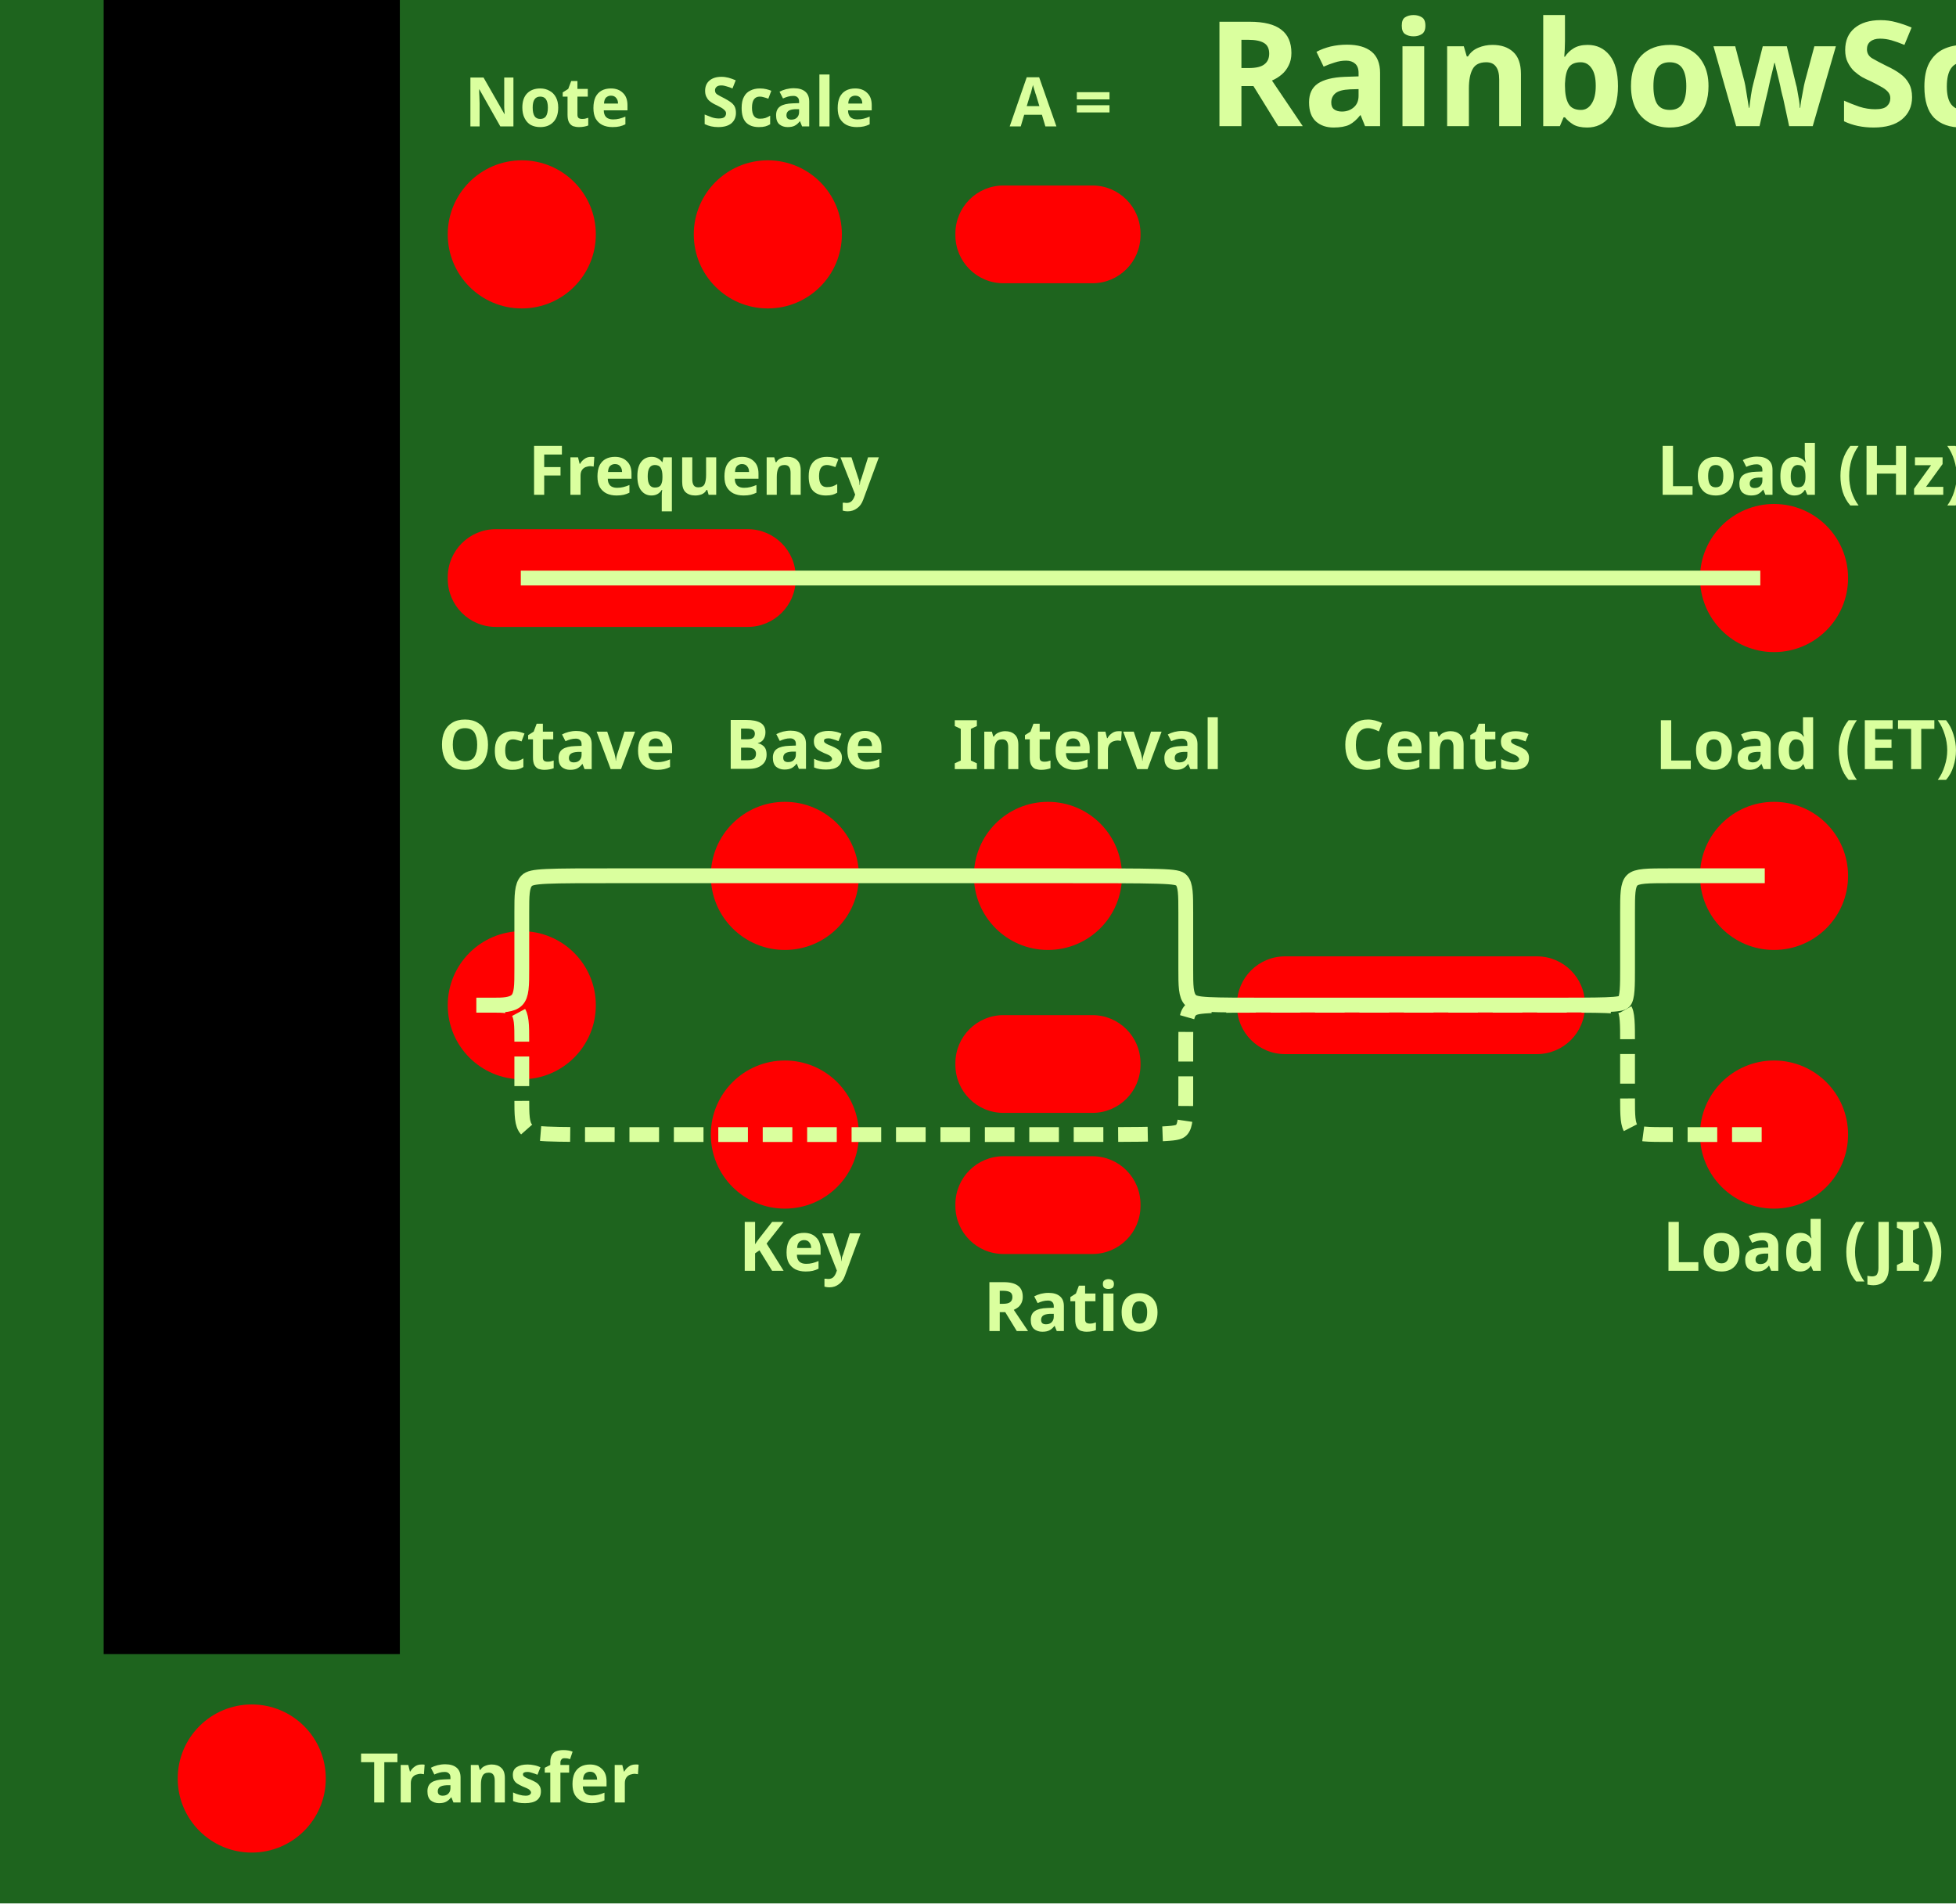
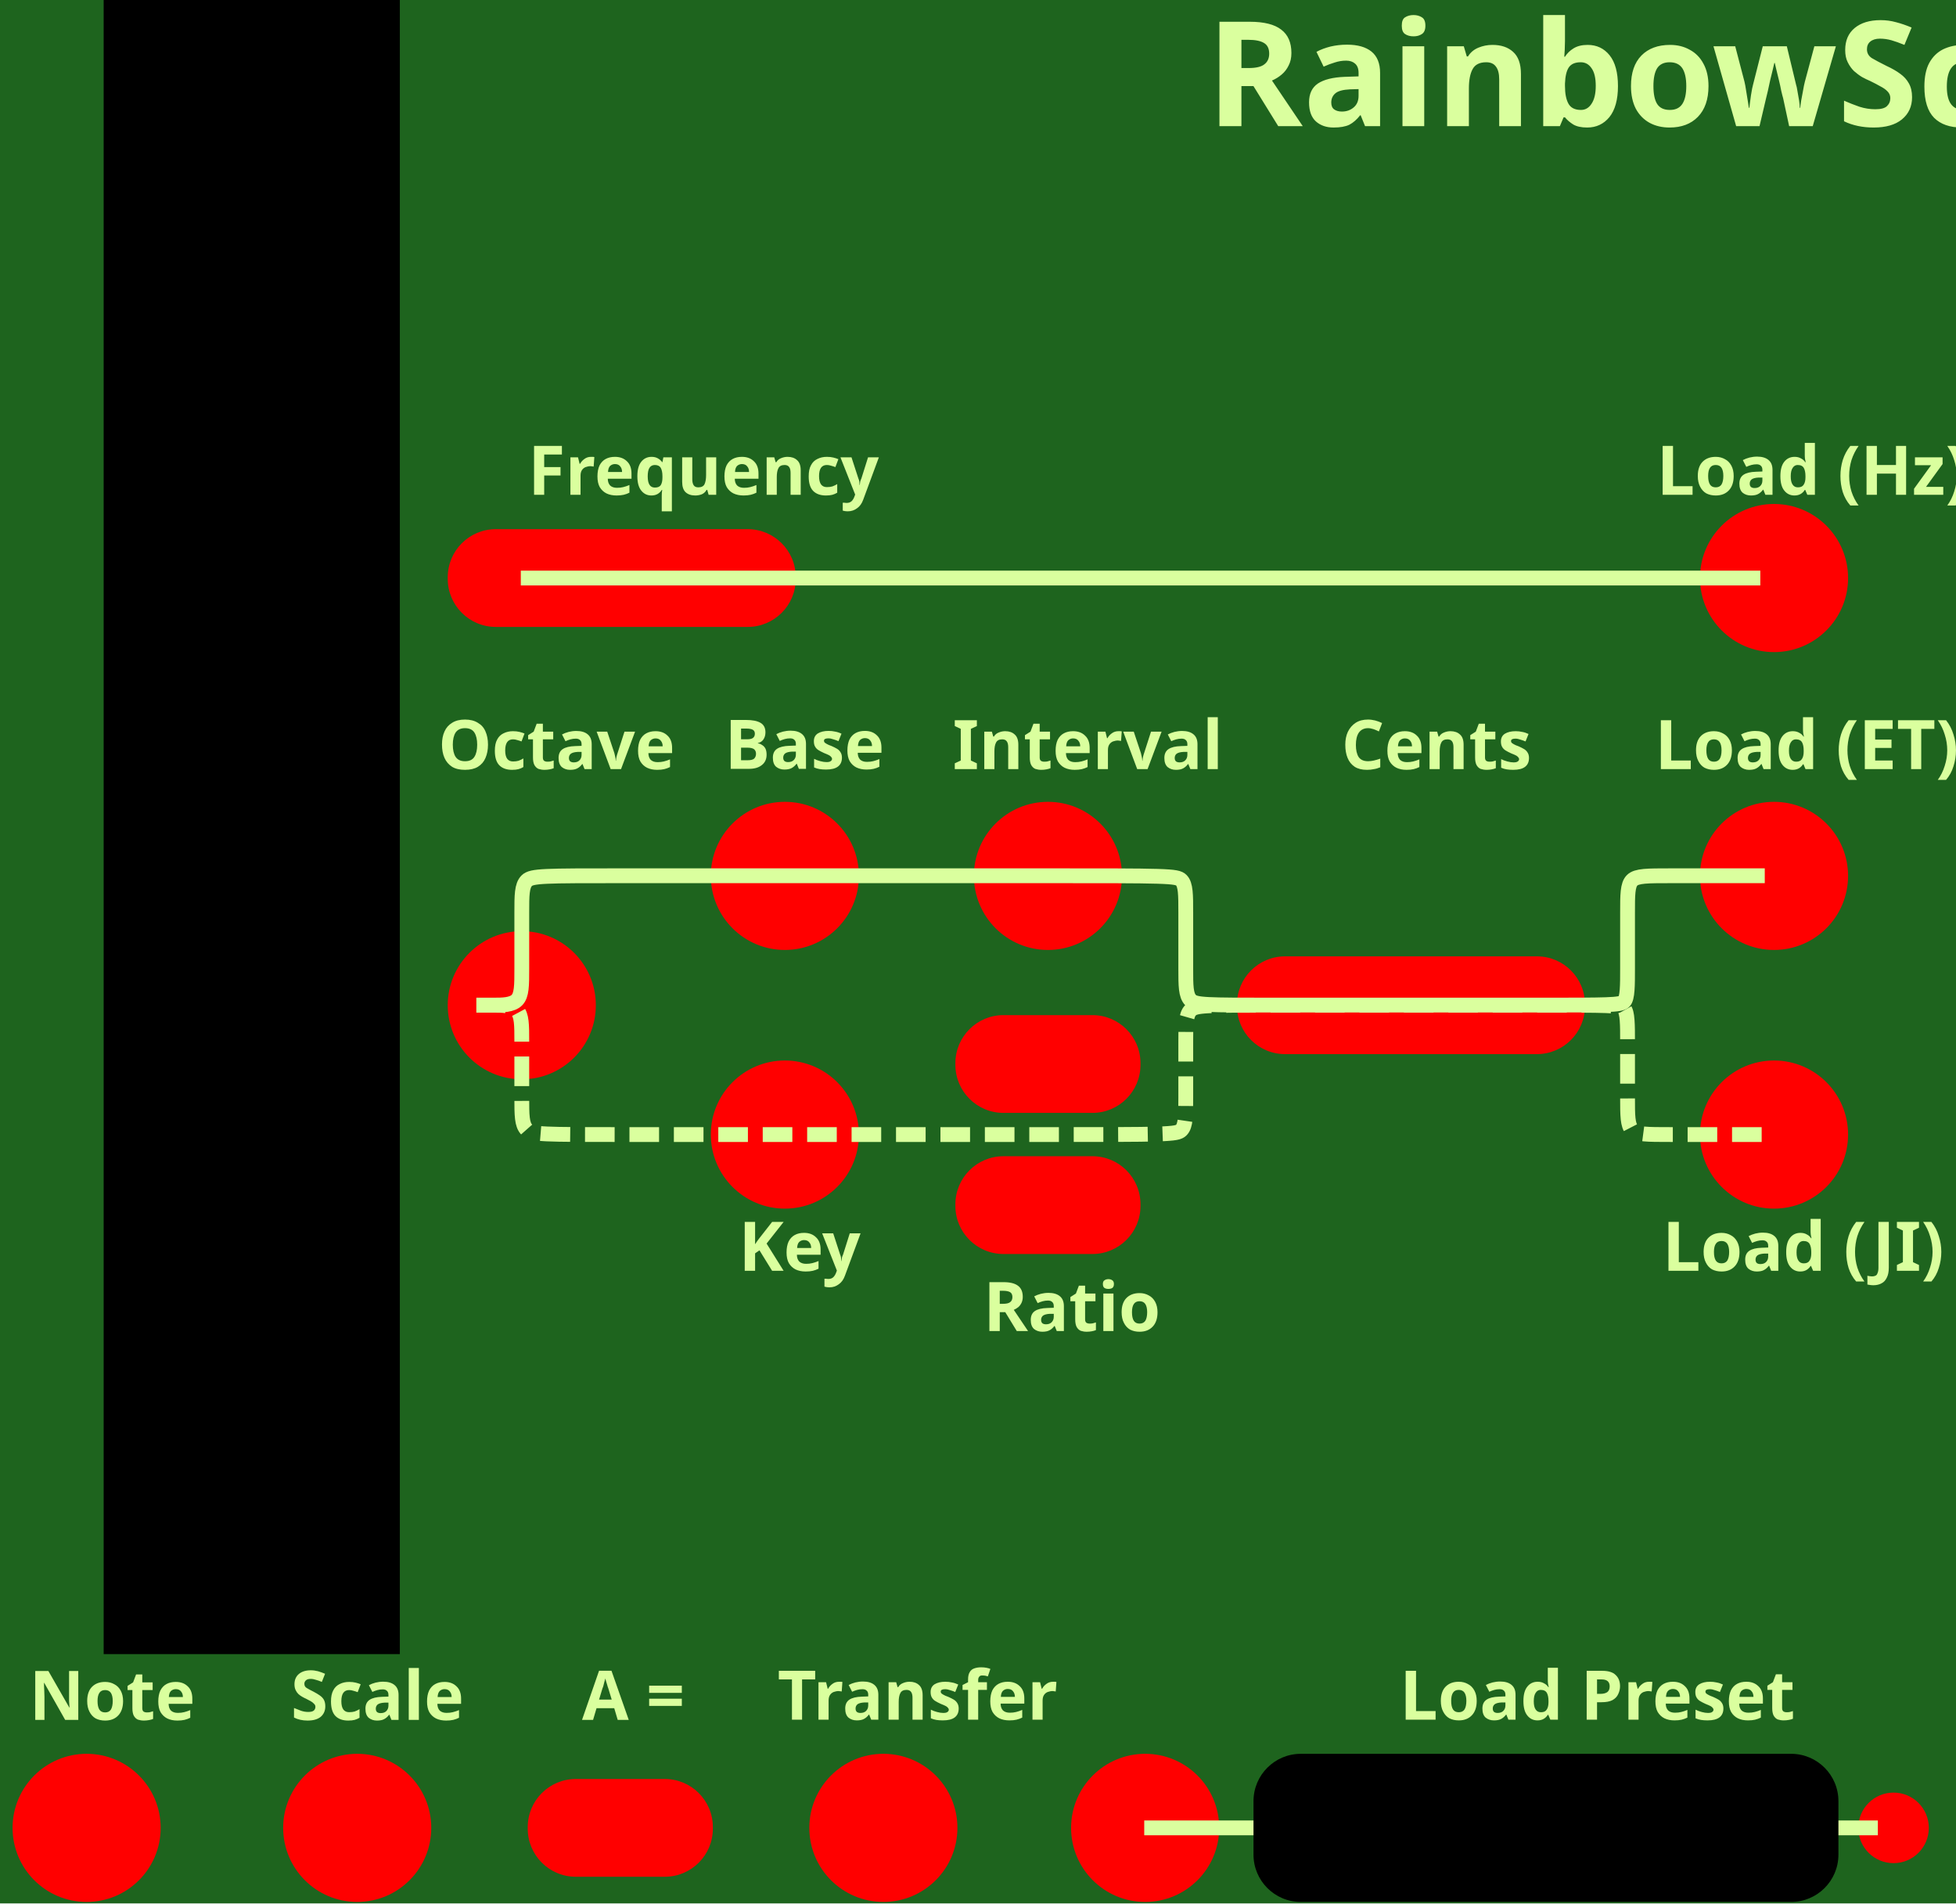
<svg xmlns="http://www.w3.org/2000/svg" xmlns:ns1="http://www.openswatchbook.org/uri/2009/osb" xmlns:xlink="http://www.w3.org/1999/xlink" width="132.08mm" height="128.5mm" viewBox="0 0 132.08 128.5" version="1.1" id="svg4540">
  <defs id="defs4534">
    <marker style="overflow:visible" id="marker3381" refX="0" refY="0" orient="auto">
      <path transform="matrix(-1.1,0,0,-1.1,-1.1,0)" d="M 8.719,4.034 -2.207,0.016 8.719,-4.002 c -1.745,2.372 -1.735,5.617 -6e-7,8.035 z" style="fill:#daff9e;fill-opacity:1;fill-rule:evenodd;stroke:#daff9e;stroke-width:0.625;stroke-linejoin:round;stroke-opacity:1" id="path3379" />
    </marker>
    <marker style="overflow:visible" id="marker2321" refX="0" refY="0" orient="auto">
      <path transform="matrix(-1.1,0,0,-1.1,-1.1,0)" d="M 8.719,4.034 -2.207,0.016 8.719,-4.002 c -1.745,2.372 -1.735,5.617 -6e-7,8.035 z" style="fill:#daff9e;fill-opacity:1;fill-rule:evenodd;stroke:#daff9e;stroke-width:0.625;stroke-linejoin:round;stroke-opacity:1" id="path2319" />
    </marker>
    <marker orient="auto" refY="0" refX="0" id="marker1985" style="overflow:visible">
      <g id="g1983" transform="scale(-1.2)" style="fill:#daff9e;fill-opacity:1;stroke:#daff9e;stroke-opacity:1">
        <path id="path1971" d="M -3.805,-3.959 0.544,0" style="fill:#daff9e;fill-opacity:1;fill-rule:evenodd;stroke:#daff9e;stroke-width:0.8;stroke-linecap:round;stroke-opacity:1" />
        <path id="path1973" d="M -1.287,-3.959 3.062,0" style="fill:#daff9e;fill-opacity:1;fill-rule:evenodd;stroke:#daff9e;stroke-width:0.8;stroke-linecap:round;stroke-opacity:1" />
        <path id="path1975" d="M 1.305,-3.959 5.654,0" style="fill:#daff9e;fill-opacity:1;fill-rule:evenodd;stroke:#daff9e;stroke-width:0.8;stroke-linecap:round;stroke-opacity:1" />
        <path id="path1977" d="M -3.805,4.178 0.544,0.22" style="fill:#daff9e;fill-opacity:1;fill-rule:evenodd;stroke:#daff9e;stroke-width:0.8;stroke-linecap:round;stroke-opacity:1" />
        <path id="path1979" d="M -1.287,4.178 3.062,0.22" style="fill:#daff9e;fill-opacity:1;fill-rule:evenodd;stroke:#daff9e;stroke-width:0.8;stroke-linecap:round;stroke-opacity:1" />
        <path id="path1981" d="M 1.305,4.178 5.654,0.22" style="fill:#daff9e;fill-opacity:1;fill-rule:evenodd;stroke:#daff9e;stroke-width:0.8;stroke-linecap:round;stroke-opacity:1" />
      </g>
    </marker>
    <marker orient="auto" refY="0" refX="0" id="Arrow1Lstart" style="overflow:visible">
      <path id="path1379" d="M 0,0 5,-5 -12.5,0 5,5 Z" style="fill:#daff9e;fill-opacity:1;fill-rule:evenodd;stroke:#daff9e;stroke-width:1pt;stroke-opacity:1" transform="matrix(0.8,0,0,0.8,10,0)" />
    </marker>
    <marker orient="auto" refY="0" refX="0" id="marker1711" style="overflow:visible">
      <g id="g1709" transform="scale(-1.2)" style="fill:#daff9e;fill-opacity:1;stroke:#daff9e;stroke-opacity:1">
        <path id="path1697" d="M -3.805,-3.959 0.544,0" style="fill:#daff9e;fill-opacity:1;fill-rule:evenodd;stroke:#daff9e;stroke-width:0.8;stroke-linecap:round;stroke-opacity:1" />
        <path id="path1699" d="M -1.287,-3.959 3.062,0" style="fill:#daff9e;fill-opacity:1;fill-rule:evenodd;stroke:#daff9e;stroke-width:0.8;stroke-linecap:round;stroke-opacity:1" />
        <path id="path1701" d="M 1.305,-3.959 5.654,0" style="fill:#daff9e;fill-opacity:1;fill-rule:evenodd;stroke:#daff9e;stroke-width:0.8;stroke-linecap:round;stroke-opacity:1" />
        <path id="path1703" d="M -3.805,4.178 0.544,0.22" style="fill:#daff9e;fill-opacity:1;fill-rule:evenodd;stroke:#daff9e;stroke-width:0.8;stroke-linecap:round;stroke-opacity:1" />
        <path id="path1705" d="M -1.287,4.178 3.062,0.22" style="fill:#daff9e;fill-opacity:1;fill-rule:evenodd;stroke:#daff9e;stroke-width:0.8;stroke-linecap:round;stroke-opacity:1" />
        <path id="path1707" d="M 1.305,4.178 5.654,0.22" style="fill:#daff9e;fill-opacity:1;fill-rule:evenodd;stroke:#daff9e;stroke-width:0.8;stroke-linecap:round;stroke-opacity:1" />
      </g>
    </marker>
    <marker orient="auto" refY="0" refX="0" id="Tail" style="overflow:visible">
      <g id="g1427" transform="scale(-1.2)" style="fill:#daff9e;fill-opacity:1;stroke:#daff9e;stroke-opacity:1">
        <path id="path1415" d="M -3.805,-3.959 0.544,0" style="fill:#daff9e;fill-opacity:1;fill-rule:evenodd;stroke:#daff9e;stroke-width:0.8;stroke-linecap:round;stroke-opacity:1" />
        <path id="path1417" d="M -1.287,-3.959 3.062,0" style="fill:#daff9e;fill-opacity:1;fill-rule:evenodd;stroke:#daff9e;stroke-width:0.8;stroke-linecap:round;stroke-opacity:1" />
        <path id="path1419" d="M 1.305,-3.959 5.654,0" style="fill:#daff9e;fill-opacity:1;fill-rule:evenodd;stroke:#daff9e;stroke-width:0.8;stroke-linecap:round;stroke-opacity:1" />
        <path id="path1421" d="M -3.805,4.178 0.544,0.22" style="fill:#daff9e;fill-opacity:1;fill-rule:evenodd;stroke:#daff9e;stroke-width:0.8;stroke-linecap:round;stroke-opacity:1" />
        <path id="path1423" d="M -1.287,4.178 3.062,0.22" style="fill:#daff9e;fill-opacity:1;fill-rule:evenodd;stroke:#daff9e;stroke-width:0.8;stroke-linecap:round;stroke-opacity:1" />
        <path id="path1425" d="M 1.305,4.178 5.654,0.22" style="fill:#daff9e;fill-opacity:1;fill-rule:evenodd;stroke:#daff9e;stroke-width:0.8;stroke-linecap:round;stroke-opacity:1" />
      </g>
    </marker>
    <linearGradient id="linearGradient6764" ns1:paint="solid">
      <stop style="stop-color:#000000;stop-opacity:1;" offset="0" id="stop6762" />
    </linearGradient>
    <linearGradient xlink:href="#Dark" id="linearGradient1230" x1="-0.012" y1="264.387" x2="734.988" y2="264.387" gradientUnits="userSpaceOnUse" gradientTransform="matrix(0.2645833,0,0,0.2645833,0.00311001,-19.6815)" />
    <linearGradient id="Dark" ns1:paint="solid">
      <stop style="stop-color:#1e641e;stop-opacity:1;" offset="0" id="stop1226" />
    </linearGradient>
    <linearGradient id="linearGradient3050" ns1:paint="solid">
      <stop style="stop-color:#daff9e;stop-opacity:1;" offset="0" id="stop3048" />
    </linearGradient>
    <linearGradient xlink:href="#linearGradient3050" id="linearGradient2337" gradientUnits="userSpaceOnUse" gradientTransform="matrix(0.2645833,0,0,0.2645833,0.00325402,169.047)" x1="58.839" y1="374.624" x2="87.734" y2="374.624" />
  </defs>
  <g id="layer2" style="display:inline">
    <path style="display:inline;opacity:1;fill:url(#linearGradient1230);fill-opacity:1;stroke-width:4.289" d="M 0,-1e-5 H 132.08 V 128.5 H 0 Z" id="rect7953" />
  </g>
  <g id="layer3" style="display:inline">
    <rect rx="3.196" style="display:inline;opacity:1;fill:#ff0000;fill-opacity:1;stroke:#ff0000;stroke-width:0.1;stroke-linecap:square;stroke-miterlimit:4;stroke-dasharray:none;stroke-opacity:1" id="rect2516" width="23.4" height="6.5" x="30.284" y="35.774" ry="3.196" />
-     <circle style="display:inline;opacity:1;fill:#ff0000;fill-opacity:1;stroke:#ff0000;stroke-width:0;stroke-linecap:square;stroke-miterlimit:4;stroke-dasharray:none;stroke-opacity:1" id="circle16135" cx="17" cy="120.069" r="5" />
+     <circle style="display:inline;opacity:1;fill:#ff0000;fill-opacity:1;stroke:#ff0000;stroke-width:0;stroke-linecap:square;stroke-miterlimit:4;stroke-dasharray:none;stroke-opacity:1" id="circle16135" cx="59.65" cy="123.401" r="5" />
    <circle r="5" cy="59.132" cx="119.792" id="circle5193" style="display:inline;opacity:1;fill:#ff0000;fill-opacity:1;stroke:#ff0000;stroke-width:0;stroke-linecap:square;stroke-miterlimit:4;stroke-dasharray:none;stroke-opacity:1" />
    <circle r="5" cy="39.024" cx="119.792" id="circle5207" style="display:inline;opacity:1;fill:#ff0000;fill-opacity:1;stroke:#ff0000;stroke-width:0;stroke-linecap:square;stroke-miterlimit:4;stroke-dasharray:none;stroke-opacity:1" />
    <circle style="display:inline;opacity:1;fill:#ff0000;fill-opacity:1;stroke:#ff0000;stroke-width:0;stroke-linecap:square;stroke-miterlimit:4;stroke-dasharray:none;stroke-opacity:1" id="circle5205" cx="119.792" cy="76.595" r="5" />
    <rect ry="3.196" y="64.614" x="83.577" height="6.5" width="23.4" id="rect5203" style="display:inline;opacity:1;fill:#ff0000;fill-opacity:1;stroke:#ff0000;stroke-width:0.1;stroke-linecap:square;stroke-miterlimit:4;stroke-dasharray:none;stroke-opacity:1" rx="3.196" />
    <circle r="5" cy="59.132" cx="70.763" id="circle5197" style="display:inline;opacity:1;fill:#ff0000;fill-opacity:1;stroke:#ff0000;stroke-width:0;stroke-linecap:square;stroke-miterlimit:4;stroke-dasharray:none;stroke-opacity:1" />
    <circle r="5" cy="76.595" cx="52.998" id="circle5407" style="display:inline;opacity:1;fill:#ff0000;fill-opacity:1;stroke:#ff0000;stroke-width:0;stroke-linecap:square;stroke-miterlimit:4;stroke-dasharray:none;stroke-opacity:1" />
    <circle style="display:inline;opacity:1;fill:#ff0000;fill-opacity:1;stroke:#ff0000;stroke-width:0;stroke-linecap:square;stroke-miterlimit:4;stroke-dasharray:none;stroke-opacity:1" id="circle5195" cx="35.234" cy="67.864" r="5" />
-     <circle r="5" cy="15.823" cx="35.234" id="circle5409" style="display:inline;opacity:1;fill:#ff0000;fill-opacity:1;stroke:#ff0000;stroke-width:0;stroke-linecap:square;stroke-miterlimit:4;stroke-dasharray:none;stroke-opacity:1" />
-     <circle style="display:inline;opacity:1;fill:#ff0000;fill-opacity:1;stroke:#ff0000;stroke-width:0;stroke-linecap:square;stroke-miterlimit:4;stroke-dasharray:none;stroke-opacity:1" id="circle5411" cx="51.848" cy="15.823" r="5" />
+     <circle r="5" cy="123.401" cx="5.849" id="circle5409" style="display:inline;opacity:1;fill:#ff0000;fill-opacity:1;stroke:#ff0000;stroke-width:0;stroke-linecap:square;stroke-miterlimit:4;stroke-dasharray:none;stroke-opacity:1" />
+     <circle style="display:inline;opacity:1;fill:#ff0000;fill-opacity:1;stroke:#ff0000;stroke-width:0;stroke-linecap:square;stroke-miterlimit:4;stroke-dasharray:none;stroke-opacity:1" id="circle5411" cx="24.121" cy="123.401" r="5" />
    <rect rx="3.196" style="display:inline;opacity:1;fill:#ff0000;fill-opacity:1;stroke:#ff0000;stroke-width:0.1;stroke-linecap:square;stroke-miterlimit:4;stroke-dasharray:none;stroke-opacity:1" id="rect7285" width="12.4" height="6.5" x="64.563" y="68.582" ry="3.196" />
    <rect ry="3.196" y="78.108" x="64.563" height="6.5" width="12.4" id="rect7287" style="display:inline;opacity:1;fill:#ff0000;fill-opacity:1;stroke:#ff0000;stroke-width:0.1;stroke-linecap:square;stroke-miterlimit:4;stroke-dasharray:none;stroke-opacity:1" rx="3.196" />
    <circle style="display:inline;opacity:1;fill:#ff0000;fill-opacity:1;stroke:#ff0000;stroke-width:0;stroke-linecap:square;stroke-miterlimit:4;stroke-dasharray:none;stroke-opacity:1" id="circle8212" cx="52.998" cy="59.132" r="5" />
-     <rect rx="3.196" style="display:inline;opacity:1;fill:#ff0000;fill-opacity:1;stroke:#ff0000;stroke-width:0.1;stroke-linecap:square;stroke-miterlimit:4;stroke-dasharray:none;stroke-opacity:1" id="rect10849" width="12.4" height="6.5" x="64.563" y="12.573" ry="3.196" />
+     <rect rx="3.196" style="display:inline;opacity:1;fill:#ff0000;fill-opacity:1;stroke:#ff0000;stroke-width:0.1;stroke-linecap:square;stroke-miterlimit:4;stroke-dasharray:none;stroke-opacity:1" id="rect10849" width="12.4" height="6.5" x="35.686" y="120.151" ry="3.196" />
+     <circle cy="123.401" cx="127.863" id="circle16574" style="display:inline;opacity:1;fill:#ff0000;fill-opacity:1;stroke:#ff0000;stroke-width:0;stroke-linecap:square;stroke-miterlimit:4;stroke-dasharray:none;stroke-opacity:1" r="2.381" />
+     <circle cy="123.401" cx="77.326" id="circle16604" style="display:inline;opacity:1;fill:#ff0000;fill-opacity:1;stroke:#ff0000;stroke-width:0;stroke-linecap:square;stroke-miterlimit:4;stroke-dasharray:none;stroke-opacity:1" r="5" />
  </g>
  <g id="layer1" transform="translate(0,-168.5)" style="display:inline">
    <text xml:space="preserve" style="font-style:normal;font-variant:normal;font-weight:900;font-stretch:condensed;font-size:4.233px;line-height:1.25;font-family:'DIN Pro';-inkscape-font-specification:'DIN Pro, Heavy Condensed';font-variant-ligatures:normal;font-variant-caps:normal;font-variant-numeric:normal;font-feature-settings:normal;text-align:start;letter-spacing:0px;word-spacing:0px;writing-mode:lr-tb;text-anchor:start;display:inline;fill:#daff9e;fill-opacity:1;stroke:none;stroke-width:0.265" x="70.763" y="262.857" id="text7593">
      <tspan id="tspan7591" x="70.763" y="266.788" style="stroke-width:0.265" />
    </text>
    <text id="text7961" y="177.017" x="81.452" style="font-style:normal;font-variant:normal;font-weight:bold;font-stretch:condensed;font-size:9.878px;line-height:1.25;font-family:'Barlow Condensed';-inkscape-font-specification:'Barlow Condensed, Bold Condensed';font-variant-ligatures:normal;font-variant-caps:normal;font-variant-numeric:normal;font-feature-settings:normal;text-align:start;letter-spacing:0px;word-spacing:0px;writing-mode:lr-tb;text-anchor:start;display:inline;fill:#daff9e;fill-opacity:1;stroke:none;stroke-width:0.265" xml:space="preserve">
      <tspan style="font-style:normal;font-variant:normal;font-weight:bold;font-stretch:condensed;font-size:9.878px;font-family:'Barlow Condensed';-inkscape-font-specification:'Barlow Condensed, Bold Condensed';font-variant-ligatures:normal;font-variant-caps:normal;font-variant-numeric:normal;font-feature-settings:normal;text-align:start;writing-mode:lr-tb;text-anchor:start;fill:#daff9e;fill-opacity:1;stroke-width:0.265" y="177.017" x="81.452" id="tspan7959">RainbowScale</tspan>
    </text>
    <rect style="display:inline;opacity:1;fill:#000000;fill-opacity:1;stroke:none;stroke-width:0.3;stroke-linecap:round;stroke-linejoin:round;stroke-miterlimit:4;stroke-dasharray:none;stroke-opacity:1" id="rect3513" width="20" height="111.67" x="7" y="168.5" rx="0" ry="0" />
    <path id="path5349" d="M 35.167,207.524 H 118.866" style="display:inline;fill:none;stroke:#daff9e;stroke-width:1;stroke-linecap:butt;stroke-linejoin:miter;stroke-miterlimit:4;stroke-dasharray:none;stroke-opacity:1" />
    <text xml:space="preserve" style="font-style:normal;font-variant:normal;font-weight:bold;font-stretch:condensed;font-size:4.586px;line-height:1.25;font-family:'Barlow Condensed';-inkscape-font-specification:'Barlow Condensed, Bold Condensed';font-variant-ligatures:normal;font-variant-caps:normal;font-variant-numeric:normal;font-feature-settings:normal;text-align:start;letter-spacing:0px;word-spacing:0px;writing-mode:lr-tb;text-anchor:start;display:inline;fill:#daff9e;fill-opacity:1;stroke:none;stroke-width:0.263" x="35.866" y="200.734" id="text2246" transform="scale(0.994209,1.005825)">
      <tspan id="tspan2244" x="35.866" y="200.734" style="font-style:normal;font-variant:normal;font-weight:bold;font-stretch:condensed;font-size:4.586px;font-family:'Barlow Condensed';-inkscape-font-specification:'Barlow Condensed, Bold Condensed';font-variant-ligatures:normal;font-variant-caps:normal;font-variant-numeric:normal;font-feature-settings:normal;text-align:start;writing-mode:lr-tb;text-anchor:start;fill:#daff9e;fill-opacity:1;stroke-width:0.263">Frequency</tspan>
    </text>
    <text transform="scale(0.994209,1.005825)" id="text5377" y="200.734" x="112.521" style="font-style:normal;font-variant:normal;font-weight:bold;font-stretch:condensed;font-size:4.586px;line-height:1.25;font-family:'Barlow Condensed';-inkscape-font-specification:'Barlow Condensed, Bold Condensed';font-variant-ligatures:normal;font-variant-caps:normal;font-variant-numeric:normal;font-feature-settings:normal;text-align:start;letter-spacing:0px;word-spacing:0px;writing-mode:lr-tb;text-anchor:start;display:inline;fill:#daff9e;fill-opacity:1;stroke:none;stroke-width:0.263" xml:space="preserve">
      <tspan style="font-style:normal;font-variant:normal;font-weight:bold;font-stretch:condensed;font-size:4.586px;font-family:'Barlow Condensed';-inkscape-font-specification:'Barlow Condensed, Bold Condensed';font-variant-ligatures:normal;font-variant-caps:normal;font-variant-numeric:normal;font-feature-settings:normal;text-align:start;writing-mode:lr-tb;text-anchor:start;fill:#daff9e;fill-opacity:1;stroke-width:0.263" y="200.734" x="112.521" id="tspan5375">Load (Hz)</tspan>
    </text>
    <text transform="scale(0.994209,1.005825)" id="text5381" y="207.047" x="30.705" style="font-style:normal;font-variant:normal;font-weight:bold;font-stretch:condensed;font-size:4.586px;line-height:1.25;font-family:'Barlow Condensed';-inkscape-font-specification:'Barlow Condensed, Bold Condensed';font-variant-ligatures:normal;font-variant-caps:normal;font-variant-numeric:normal;font-feature-settings:normal;text-align:start;letter-spacing:0px;word-spacing:0px;writing-mode:lr-tb;text-anchor:start;display:inline;fill:#daff9e;fill-opacity:1;stroke:none;stroke-width:0.263" xml:space="preserve">
      <tspan style="font-style:normal;font-variant:normal;font-weight:bold;font-stretch:condensed;font-size:4.586px;font-family:'Barlow Condensed';-inkscape-font-specification:'Barlow Condensed, Bold Condensed';font-variant-ligatures:normal;font-variant-caps:normal;font-variant-numeric:normal;font-feature-settings:normal;text-align:start;writing-mode:lr-tb;text-anchor:start;fill:#daff9e;fill-opacity:1;stroke-width:0.263" y="211.442" x="30.705" id="tspan5379" />
    </text>
    <text transform="scale(0.994209,1.005825)" id="text5385" y="219.148" x="29.752" style="font-style:normal;font-variant:normal;font-weight:bold;font-stretch:condensed;font-size:4.586px;line-height:1.25;font-family:'Barlow Condensed';-inkscape-font-specification:'Barlow Condensed, Bold Condensed';font-variant-ligatures:normal;font-variant-caps:normal;font-variant-numeric:normal;font-feature-settings:normal;text-align:start;letter-spacing:0px;word-spacing:0px;writing-mode:lr-tb;text-anchor:start;display:inline;fill:#daff9e;fill-opacity:1;stroke:none;stroke-width:0.263" xml:space="preserve">
      <tspan style="font-style:normal;font-variant:normal;font-weight:bold;font-stretch:condensed;font-size:4.586px;font-family:'Barlow Condensed';-inkscape-font-specification:'Barlow Condensed, Bold Condensed';font-variant-ligatures:normal;font-variant-caps:normal;font-variant-numeric:normal;font-feature-settings:normal;text-align:start;writing-mode:lr-tb;text-anchor:start;fill:#daff9e;fill-opacity:1;stroke-width:0.263" y="219.148" x="29.752" id="tspan5383">Octave</tspan>
    </text>
    <text xml:space="preserve" style="font-style:normal;font-variant:normal;font-weight:bold;font-stretch:condensed;font-size:4.586px;line-height:1.25;font-family:'Barlow Condensed';-inkscape-font-specification:'Barlow Condensed, Bold Condensed';font-variant-ligatures:normal;font-variant-caps:normal;font-variant-numeric:normal;font-feature-settings:normal;text-align:start;letter-spacing:0px;word-spacing:0px;writing-mode:lr-tb;text-anchor:start;display:inline;fill:#daff9e;fill-opacity:1;stroke:none;stroke-width:0.263" x="50.176" y="252.819" id="text5389" transform="scale(0.994209,1.005825)">
      <tspan id="tspan5387" x="50.176" y="252.819" style="font-style:normal;font-variant:normal;font-weight:bold;font-stretch:condensed;font-size:4.586px;font-family:'Barlow Condensed';-inkscape-font-specification:'Barlow Condensed, Bold Condensed';font-variant-ligatures:normal;font-variant-caps:normal;font-variant-numeric:normal;font-feature-settings:normal;text-align:start;writing-mode:lr-tb;text-anchor:start;fill:#daff9e;fill-opacity:1;stroke-width:0.263">Key</tspan>
    </text>
    <text xml:space="preserve" style="font-style:normal;font-variant:normal;font-weight:bold;font-stretch:condensed;font-size:4.586px;line-height:1.25;font-family:'Barlow Condensed';-inkscape-font-specification:'Barlow Condensed, Bold Condensed';font-variant-ligatures:normal;font-variant-caps:normal;font-variant-numeric:normal;font-feature-settings:normal;text-align:start;letter-spacing:0px;word-spacing:0px;writing-mode:lr-tb;text-anchor:start;display:inline;fill:#daff9e;fill-opacity:1;stroke:none;stroke-width:0.263" x="64.707" y="219.148" id="text5393" transform="scale(0.994209,1.005825)">
      <tspan id="tspan5391" x="64.707" y="219.148" style="font-style:normal;font-variant:normal;font-weight:bold;font-stretch:condensed;font-size:4.586px;font-family:'Barlow Condensed';-inkscape-font-specification:'Barlow Condensed, Bold Condensed';font-variant-ligatures:normal;font-variant-caps:normal;font-variant-numeric:normal;font-feature-settings:normal;text-align:start;writing-mode:lr-tb;text-anchor:start;fill:#daff9e;fill-opacity:1;stroke-width:0.263">Interval</tspan>
    </text>
    <text transform="scale(0.994209,1.005825)" id="text5397" y="219.148" x="91.105" style="font-style:normal;font-variant:normal;font-weight:bold;font-stretch:condensed;font-size:4.586px;line-height:1.25;font-family:'Barlow Condensed';-inkscape-font-specification:'Barlow Condensed, Bold Condensed';font-variant-ligatures:normal;font-variant-caps:normal;font-variant-numeric:normal;font-feature-settings:normal;text-align:start;letter-spacing:0px;word-spacing:0px;writing-mode:lr-tb;text-anchor:start;display:inline;fill:#daff9e;fill-opacity:1;stroke:none;stroke-width:0.263" xml:space="preserve">
      <tspan style="font-style:normal;font-variant:normal;font-weight:bold;font-stretch:condensed;font-size:4.586px;font-family:'Barlow Condensed';-inkscape-font-specification:'Barlow Condensed, Bold Condensed';font-variant-ligatures:normal;font-variant-caps:normal;font-variant-numeric:normal;font-feature-settings:normal;text-align:start;writing-mode:lr-tb;text-anchor:start;fill:#daff9e;fill-opacity:1;stroke-width:0.263" y="219.148" x="91.105" id="tspan5395">Cents</tspan>
    </text>
    <text xml:space="preserve" style="font-style:normal;font-variant:normal;font-weight:bold;font-stretch:condensed;font-size:4.586px;line-height:1.25;font-family:'Barlow Condensed';-inkscape-font-specification:'Barlow Condensed, Bold Condensed';font-variant-ligatures:normal;font-variant-caps:normal;font-variant-numeric:normal;font-feature-settings:normal;text-align:start;letter-spacing:0px;word-spacing:0px;writing-mode:lr-tb;text-anchor:start;display:inline;fill:#daff9e;fill-opacity:1;stroke:none;stroke-width:0.263" x="112.4" y="219.148" id="text5401" transform="scale(0.994209,1.005825)">
      <tspan id="tspan5399" x="112.4" y="219.148" style="font-style:normal;font-variant:normal;font-weight:bold;font-stretch:condensed;font-size:4.586px;font-family:'Barlow Condensed';-inkscape-font-specification:'Barlow Condensed, Bold Condensed';font-variant-ligatures:normal;font-variant-caps:normal;font-variant-numeric:normal;font-feature-settings:normal;text-align:start;writing-mode:lr-tb;text-anchor:start;fill:#daff9e;fill-opacity:1;stroke-width:0.263">Load (ET)</tspan>
    </text>
    <text transform="scale(0.994209,1.005825)" id="text5405" y="252.819" x="112.915" style="font-style:normal;font-variant:normal;font-weight:bold;font-stretch:condensed;font-size:4.586px;line-height:1.25;font-family:'Barlow Condensed';-inkscape-font-specification:'Barlow Condensed, Bold Condensed';font-variant-ligatures:normal;font-variant-caps:normal;font-variant-numeric:normal;font-feature-settings:normal;text-align:start;letter-spacing:0px;word-spacing:0px;writing-mode:lr-tb;text-anchor:start;display:inline;fill:#daff9e;fill-opacity:1;stroke:none;stroke-width:0.263" xml:space="preserve">
      <tspan style="font-style:normal;font-variant:normal;font-weight:bold;font-stretch:condensed;font-size:4.586px;font-family:'Barlow Condensed';-inkscape-font-specification:'Barlow Condensed, Bold Condensed';font-variant-ligatures:normal;font-variant-caps:normal;font-variant-numeric:normal;font-feature-settings:normal;text-align:start;writing-mode:lr-tb;text-anchor:start;fill:#daff9e;fill-opacity:1;stroke-width:0.263" y="252.819" x="112.915" id="tspan5403">Load (JI)</tspan>
    </text>
-     <text xml:space="preserve" style="font-style:normal;font-variant:normal;font-weight:bold;font-stretch:condensed;font-size:4.586px;line-height:1.25;font-family:'Barlow Condensed';-inkscape-font-specification:'Barlow Condensed, Bold Condensed';font-variant-ligatures:normal;font-variant-caps:normal;font-variant-numeric:normal;font-feature-settings:normal;text-align:start;letter-spacing:0px;word-spacing:0px;writing-mode:lr-tb;text-anchor:start;display:inline;fill:#daff9e;fill-opacity:1;stroke:none;stroke-width:0.263" x="24.429" y="288.503" id="text5415" transform="scale(0.994209,1.005825)">
-       <tspan id="tspan5413" x="24.429" y="288.503" style="font-style:normal;font-variant:normal;font-weight:bold;font-stretch:condensed;font-size:4.586px;font-family:'Barlow Condensed';-inkscape-font-specification:'Barlow Condensed, Bold Condensed';font-variant-ligatures:normal;font-variant-caps:normal;font-variant-numeric:normal;font-feature-settings:normal;text-align:start;writing-mode:lr-tb;text-anchor:start;fill:#daff9e;fill-opacity:1;stroke-width:0.263">Transfer</tspan>
+     <text xml:space="preserve" style="font-style:normal;font-variant:normal;font-weight:bold;font-stretch:condensed;font-size:4.586px;line-height:1.25;font-family:'Barlow Condensed';-inkscape-font-specification:'Barlow Condensed, Bold Condensed';font-variant-ligatures:normal;font-variant-caps:normal;font-variant-numeric:normal;font-feature-settings:normal;text-align:start;letter-spacing:0px;word-spacing:0px;writing-mode:lr-tb;text-anchor:start;display:inline;fill:#daff9e;fill-opacity:1;stroke:none;stroke-width:0.263" x="52.804" y="282.951" id="text5415" transform="scale(0.994209,1.005825)">
+       <tspan id="tspan5413" x="52.804" y="282.951" style="font-style:normal;font-variant:normal;font-weight:bold;font-stretch:condensed;font-size:4.586px;font-family:'Barlow Condensed';-inkscape-font-specification:'Barlow Condensed, Bold Condensed';font-variant-ligatures:normal;font-variant-caps:normal;font-variant-numeric:normal;font-feature-settings:normal;text-align:start;writing-mode:lr-tb;text-anchor:start;fill:#daff9e;fill-opacity:1;stroke-width:0.263">Transfer</tspan>
    </text>
-     <text xml:space="preserve" style="font-style:normal;font-variant:normal;font-weight:bold;font-stretch:condensed;font-size:4.586px;line-height:1.25;font-family:'Barlow Condensed';-inkscape-font-specification:'Barlow Condensed, Bold Condensed';font-variant-ligatures:normal;font-variant-caps:normal;font-variant-numeric:normal;font-feature-settings:normal;text-align:start;letter-spacing:0px;word-spacing:0px;writing-mode:lr-tb;text-anchor:start;display:inline;fill:#daff9e;fill-opacity:1;stroke:none;stroke-width:0.263" x="47.639" y="176.007" id="text5419" transform="scale(0.994209,1.005825)">
-       <tspan id="tspan5417" x="47.639" y="176.007" style="font-style:normal;font-variant:normal;font-weight:bold;font-stretch:condensed;font-size:4.586px;font-family:'Barlow Condensed';-inkscape-font-specification:'Barlow Condensed, Bold Condensed';font-variant-ligatures:normal;font-variant-caps:normal;font-variant-numeric:normal;font-feature-settings:normal;text-align:start;writing-mode:lr-tb;text-anchor:start;fill:#daff9e;fill-opacity:1;stroke-width:0.263">Scale</tspan>
+     <text xml:space="preserve" style="font-style:normal;font-variant:normal;font-weight:bold;font-stretch:condensed;font-size:4.586px;line-height:1.25;font-family:'Barlow Condensed';-inkscape-font-specification:'Barlow Condensed, Bold Condensed';font-variant-ligatures:normal;font-variant-caps:normal;font-variant-numeric:normal;font-feature-settings:normal;text-align:start;letter-spacing:0px;word-spacing:0px;writing-mode:lr-tb;text-anchor:start;display:inline;fill:#daff9e;fill-opacity:1;stroke:none;stroke-width:0.263" x="19.751" y="282.962" id="text5419" transform="scale(0.994209,1.005825)">
+       <tspan id="tspan5417" x="19.751" y="282.962" style="font-style:normal;font-variant:normal;font-weight:bold;font-stretch:condensed;font-size:4.586px;font-family:'Barlow Condensed';-inkscape-font-specification:'Barlow Condensed, Bold Condensed';font-variant-ligatures:normal;font-variant-caps:normal;font-variant-numeric:normal;font-feature-settings:normal;text-align:start;writing-mode:lr-tb;text-anchor:start;fill:#daff9e;fill-opacity:1;stroke-width:0.263">Scale</tspan>
    </text>
-     <text transform="scale(0.994209,1.005825)" id="text5423" y="176.007" x="31.543" style="font-style:normal;font-variant:normal;font-weight:bold;font-stretch:condensed;font-size:4.586px;line-height:1.25;font-family:'Barlow Condensed';-inkscape-font-specification:'Barlow Condensed, Bold Condensed';font-variant-ligatures:normal;font-variant-caps:normal;font-variant-numeric:normal;font-feature-settings:normal;text-align:start;letter-spacing:0px;word-spacing:0px;writing-mode:lr-tb;text-anchor:start;display:inline;fill:#daff9e;fill-opacity:1;stroke:none;stroke-width:0.263" xml:space="preserve">
-       <tspan style="font-style:normal;font-variant:normal;font-weight:bold;font-stretch:condensed;font-size:4.586px;font-family:'Barlow Condensed';-inkscape-font-specification:'Barlow Condensed, Bold Condensed';font-variant-ligatures:normal;font-variant-caps:normal;font-variant-numeric:normal;font-feature-settings:normal;text-align:start;writing-mode:lr-tb;text-anchor:start;fill:#daff9e;fill-opacity:1;stroke-width:0.263" y="176.007" x="31.543" id="tspan5421">Note</tspan>
+     <text transform="scale(0.994209,1.005825)" id="text5423" y="282.962" x="1.987" style="font-style:normal;font-variant:normal;font-weight:bold;font-stretch:condensed;font-size:4.586px;line-height:1.25;font-family:'Barlow Condensed';-inkscape-font-specification:'Barlow Condensed, Bold Condensed';font-variant-ligatures:normal;font-variant-caps:normal;font-variant-numeric:normal;font-feature-settings:normal;text-align:start;letter-spacing:0px;word-spacing:0px;writing-mode:lr-tb;text-anchor:start;display:inline;fill:#daff9e;fill-opacity:1;stroke:none;stroke-width:0.263" xml:space="preserve">
+       <tspan style="font-style:normal;font-variant:normal;font-weight:bold;font-stretch:condensed;font-size:4.586px;font-family:'Barlow Condensed';-inkscape-font-specification:'Barlow Condensed, Bold Condensed';font-variant-ligatures:normal;font-variant-caps:normal;font-variant-numeric:normal;font-feature-settings:normal;text-align:start;writing-mode:lr-tb;text-anchor:start;fill:#daff9e;fill-opacity:1;stroke-width:0.263" y="282.962" x="1.987" id="tspan5421">Note</tspan>
    </text>
    <text transform="scale(0.994209,1.005825)" id="text7273" y="256.865" x="66.793" style="font-style:normal;font-variant:normal;font-weight:bold;font-stretch:condensed;font-size:4.586px;line-height:1.25;font-family:'Barlow Condensed';-inkscape-font-specification:'Barlow Condensed, Bold Condensed';font-variant-ligatures:normal;font-variant-caps:normal;font-variant-numeric:normal;font-feature-settings:normal;text-align:start;letter-spacing:0px;word-spacing:0px;writing-mode:lr-tb;text-anchor:start;display:inline;fill:#daff9e;fill-opacity:1;stroke:none;stroke-width:0.263" xml:space="preserve">
      <tspan style="font-style:normal;font-variant:normal;font-weight:bold;font-stretch:condensed;font-size:4.586px;font-family:'Barlow Condensed';-inkscape-font-specification:'Barlow Condensed, Bold Condensed';font-variant-ligatures:normal;font-variant-caps:normal;font-variant-numeric:normal;font-feature-settings:normal;text-align:start;writing-mode:lr-tb;text-anchor:start;fill:#daff9e;fill-opacity:1;stroke-width:0.263" y="256.865" x="66.793" id="tspan7271">Ratio </tspan>
    </text>
    <text transform="scale(0.994209,1.005825)" id="text8216" y="219.129" x="49.223" style="font-style:normal;font-variant:normal;font-weight:bold;font-stretch:condensed;font-size:4.586px;line-height:1.25;font-family:'Barlow Condensed';-inkscape-font-specification:'Barlow Condensed, Bold Condensed';font-variant-ligatures:normal;font-variant-caps:normal;font-variant-numeric:normal;font-feature-settings:normal;text-align:start;letter-spacing:0px;word-spacing:0px;writing-mode:lr-tb;text-anchor:start;display:inline;fill:#daff9e;fill-opacity:1;stroke:none;stroke-width:0.263" xml:space="preserve">
      <tspan style="font-style:normal;font-variant:normal;font-weight:bold;font-stretch:condensed;font-size:4.586px;font-family:'Barlow Condensed';-inkscape-font-specification:'Barlow Condensed, Bold Condensed';font-variant-ligatures:normal;font-variant-caps:normal;font-variant-numeric:normal;font-feature-settings:normal;text-align:start;writing-mode:lr-tb;text-anchor:start;fill:#daff9e;fill-opacity:1;stroke-width:0.263" y="219.129" x="49.223" id="tspan8214">Base</tspan>
    </text>
    <path transform="translate(39.15835,181.7213)" id="path8218" d="m -6.989,54.643 c 0.355,0 0.71,0 1.221,0 0.511,0 1.178,0 1.511,0.333 0.333,0.333 0.333,1 0.333,2.122 0,1.122 0,2.699 0,3.82 0,1.122 0,1.788 0.334,2.122 0.334,0.334 1.171,0.334 6.483,0.334 5.312,0 19.873,0 28.341,0 8.467,0 9.076,0 9.376,-0.301 0.3,-0.301 0.301,-0.976 0.301,-2.194 3.5e-5,-1.218 8e-6,-2.595 -4.2e-5,-3.763 -5.1e-5,-1.168 -1.15e-4,-1.814 0.33,-2.144 0.33,-0.33 0.99,-0.33 5.725,-0.33 4.735,0 13.167,0 17.805,0 4.638,0 5.5,0 5.736,0.236 0.236,0.236 0.236,1.097 0.236,2.219 3.3e-5,1.122 2e-6,2.606 -5e-5,3.794 -5.3e-5,1.188 -1.2e-4,1.867 0.308,2.174 0.308,0.308 1.026,0.308 2.57,0.308 1.544,0 3.966,0 6.388,0" style="display:inline;fill:none;stroke:#daff9e;stroke-width:1;stroke-linecap:butt;stroke-linejoin:miter;stroke-miterlimit:4;stroke-dasharray:2, 1;stroke-dashoffset:0;stroke-opacity:1" />
    <path style="display:inline;fill:none;stroke:#daff9e;stroke-width:1;stroke-linecap:butt;stroke-linejoin:miter;stroke-miterlimit:4;stroke-dasharray:none;stroke-dashoffset:0;stroke-opacity:1" d="m -6.989,54.643 c 0.355,0 0.71,0 1.221,0 0.511,0 1.178,0 1.511,0.333 0.333,0.333 0.333,1 0.333,2.122 0,1.122 0,2.699 0,3.82 0,1.122 0,1.788 0.334,2.122 0.334,0.334 1.171,0.334 6.483,0.334 5.312,0 19.873,0 28.341,0 8.467,0 9.076,0 9.376,-0.301 0.3,-0.301 0.301,-0.976 0.301,-2.194 3.5e-5,-1.218 8e-6,-2.595 -4.2e-5,-3.763 -5.1e-5,-1.168 -1.15e-4,-1.814 0.33,-2.144 0.33,-0.33 0.99,-0.33 5.725,-0.33 4.735,0 13.167,0 17.805,0 4.638,0 5.5,0 5.736,0.236 0.236,0.236 0.236,1.097 0.236,2.219 3.3e-5,1.122 2e-6,2.606 -5e-5,3.794 -5.3e-5,1.188 -1.2e-4,1.867 0.308,2.174 0.308,0.308 1.026,0.308 2.57,0.308 1.544,0 3.966,0 6.388,0" id="path9902" transform="matrix(1,0,0,-1,39.15835,290.9966)" />
-     <text transform="scale(0.994209,1.005825)" id="text10853" y="176.007" x="68.578" style="font-style:normal;font-variant:normal;font-weight:bold;font-stretch:condensed;font-size:4.586px;line-height:1.25;font-family:'Barlow Condensed';-inkscape-font-specification:'Barlow Condensed, Bold Condensed';font-variant-ligatures:normal;font-variant-caps:normal;font-variant-numeric:normal;font-feature-settings:normal;text-align:start;letter-spacing:0px;word-spacing:0px;writing-mode:lr-tb;text-anchor:start;display:inline;fill:#daff9e;fill-opacity:1;stroke:none;stroke-width:0.263" xml:space="preserve">
-       <tspan style="font-style:normal;font-variant:normal;font-weight:bold;font-stretch:condensed;font-size:4.586px;font-family:'Barlow Condensed';-inkscape-font-specification:'Barlow Condensed, Bold Condensed';font-variant-ligatures:normal;font-variant-caps:normal;font-variant-numeric:normal;font-feature-settings:normal;text-align:start;writing-mode:lr-tb;text-anchor:start;fill:#daff9e;fill-opacity:1;stroke-width:0.263" y="176.007" x="68.578" id="tspan10851">A = </tspan>
+     <text transform="scale(0.994209,1.005825)" id="text10853" y="282.962" x="39.533" style="font-style:normal;font-variant:normal;font-weight:bold;font-stretch:condensed;font-size:4.586px;line-height:1.25;font-family:'Barlow Condensed';-inkscape-font-specification:'Barlow Condensed, Bold Condensed';font-variant-ligatures:normal;font-variant-caps:normal;font-variant-numeric:normal;font-feature-settings:normal;text-align:start;letter-spacing:0px;word-spacing:0px;writing-mode:lr-tb;text-anchor:start;display:inline;fill:#daff9e;fill-opacity:1;stroke:none;stroke-width:0.263" xml:space="preserve">
+       <tspan style="font-style:normal;font-variant:normal;font-weight:bold;font-stretch:condensed;font-size:4.586px;font-family:'Barlow Condensed';-inkscape-font-specification:'Barlow Condensed, Bold Condensed';font-variant-ligatures:normal;font-variant-caps:normal;font-variant-numeric:normal;font-feature-settings:normal;text-align:start;writing-mode:lr-tb;text-anchor:start;fill:#daff9e;fill-opacity:1;stroke-width:0.263" y="282.962" x="39.533" id="tspan10851">A = </tspan>
    </text>
+     <text transform="scale(0.994209,1.005825)" id="text11810" y="282.951" x="95.067" style="font-style:normal;font-variant:normal;font-weight:bold;font-stretch:condensed;font-size:4.586px;line-height:1.25;font-family:'Barlow Condensed';-inkscape-font-specification:'Barlow Condensed, Bold Condensed';font-variant-ligatures:normal;font-variant-caps:normal;font-variant-numeric:normal;font-feature-settings:normal;text-align:start;letter-spacing:0px;word-spacing:0px;writing-mode:lr-tb;text-anchor:start;display:inline;fill:#daff9e;fill-opacity:1;stroke:none;stroke-width:0.263" xml:space="preserve">
+       <tspan style="font-style:normal;font-variant:normal;font-weight:bold;font-stretch:condensed;font-size:4.586px;font-family:'Barlow Condensed';-inkscape-font-specification:'Barlow Condensed, Bold Condensed';font-variant-ligatures:normal;font-variant-caps:normal;font-variant-numeric:normal;font-feature-settings:normal;text-align:start;writing-mode:lr-tb;text-anchor:start;fill:#daff9e;fill-opacity:1;stroke-width:0.263" y="282.951" x="95.067" id="tspan11808">Load Preset</tspan>
+     </text>
+     <path style="display:inline;fill:none;stroke:#daff9e;stroke-width:1;stroke-linecap:butt;stroke-linejoin:miter;stroke-miterlimit:4;stroke-dasharray:none;stroke-opacity:1" d="M 77.265,291.901 H 126.803" id="path12792" />
+     <rect transform="translate(0,168.5)" rx="3.196" style="display:inline;opacity:1;fill:#000000;fill-opacity:1;stroke:none;stroke-width:0.1;stroke-linecap:square;stroke-miterlimit:4;stroke-dasharray:none;stroke-opacity:1" id="rect15527" width="39.498" height="10" x="84.643" y="118.401" ry="3.196" />
  </g>
</svg>
